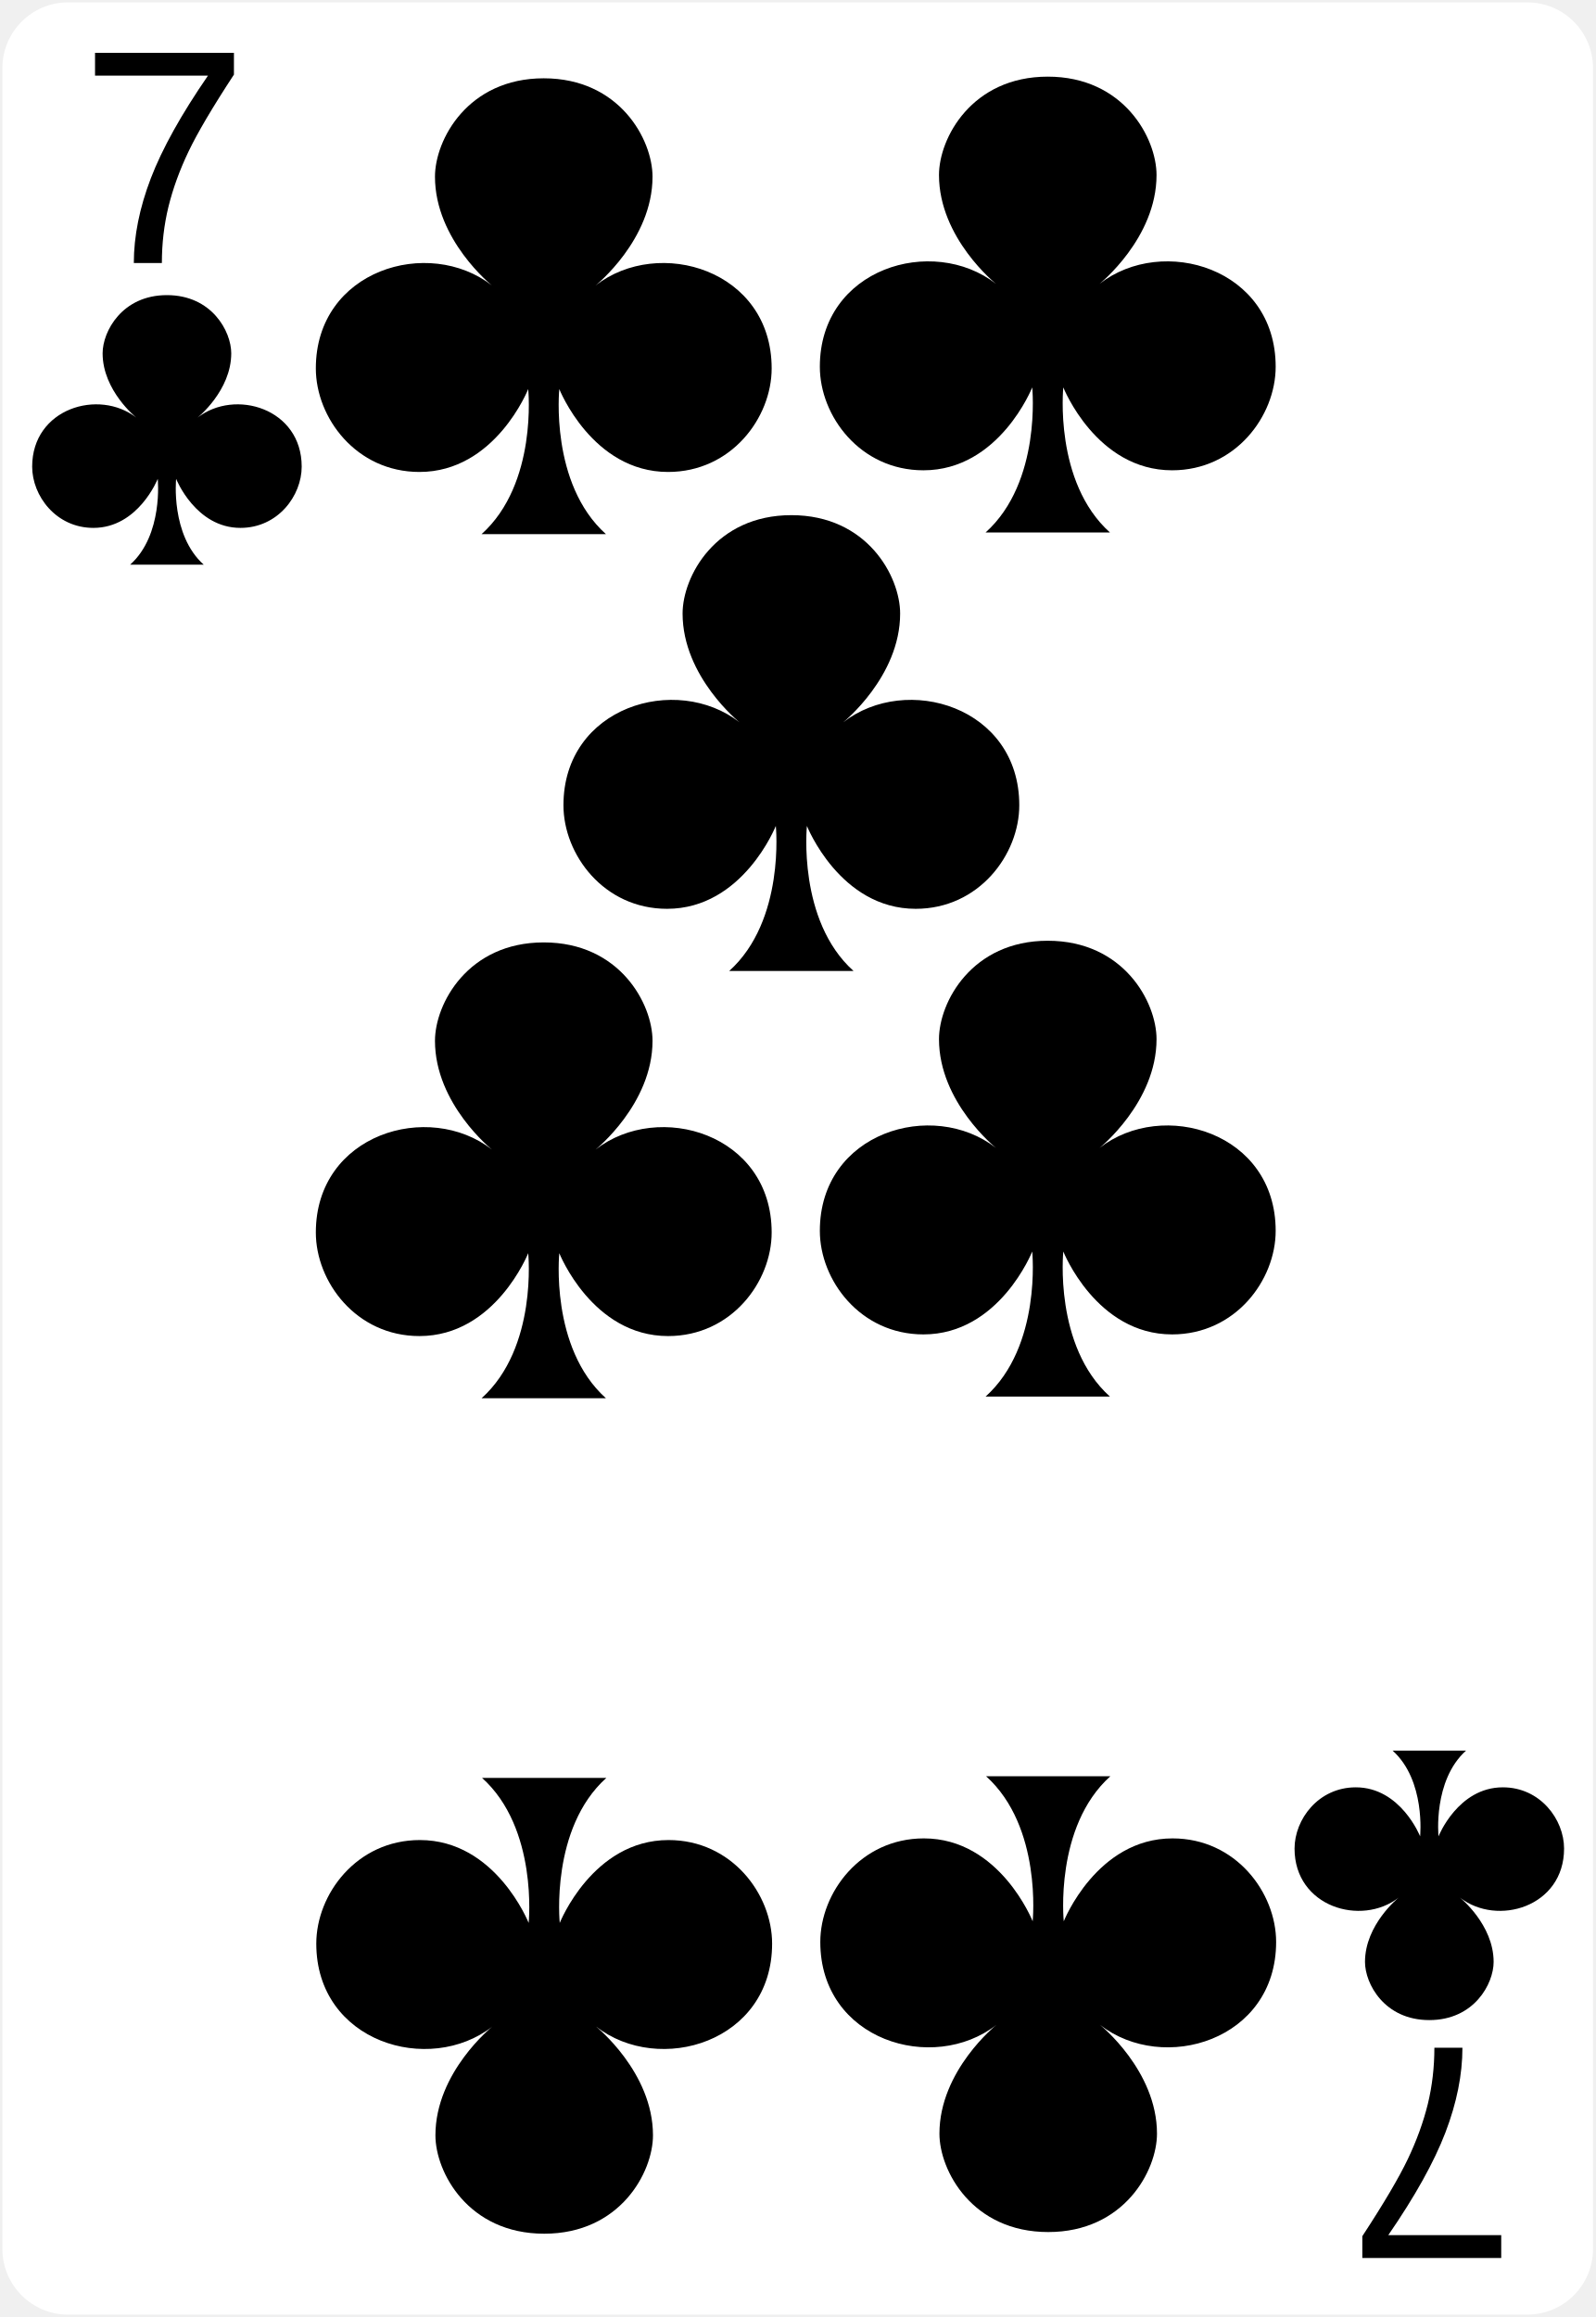
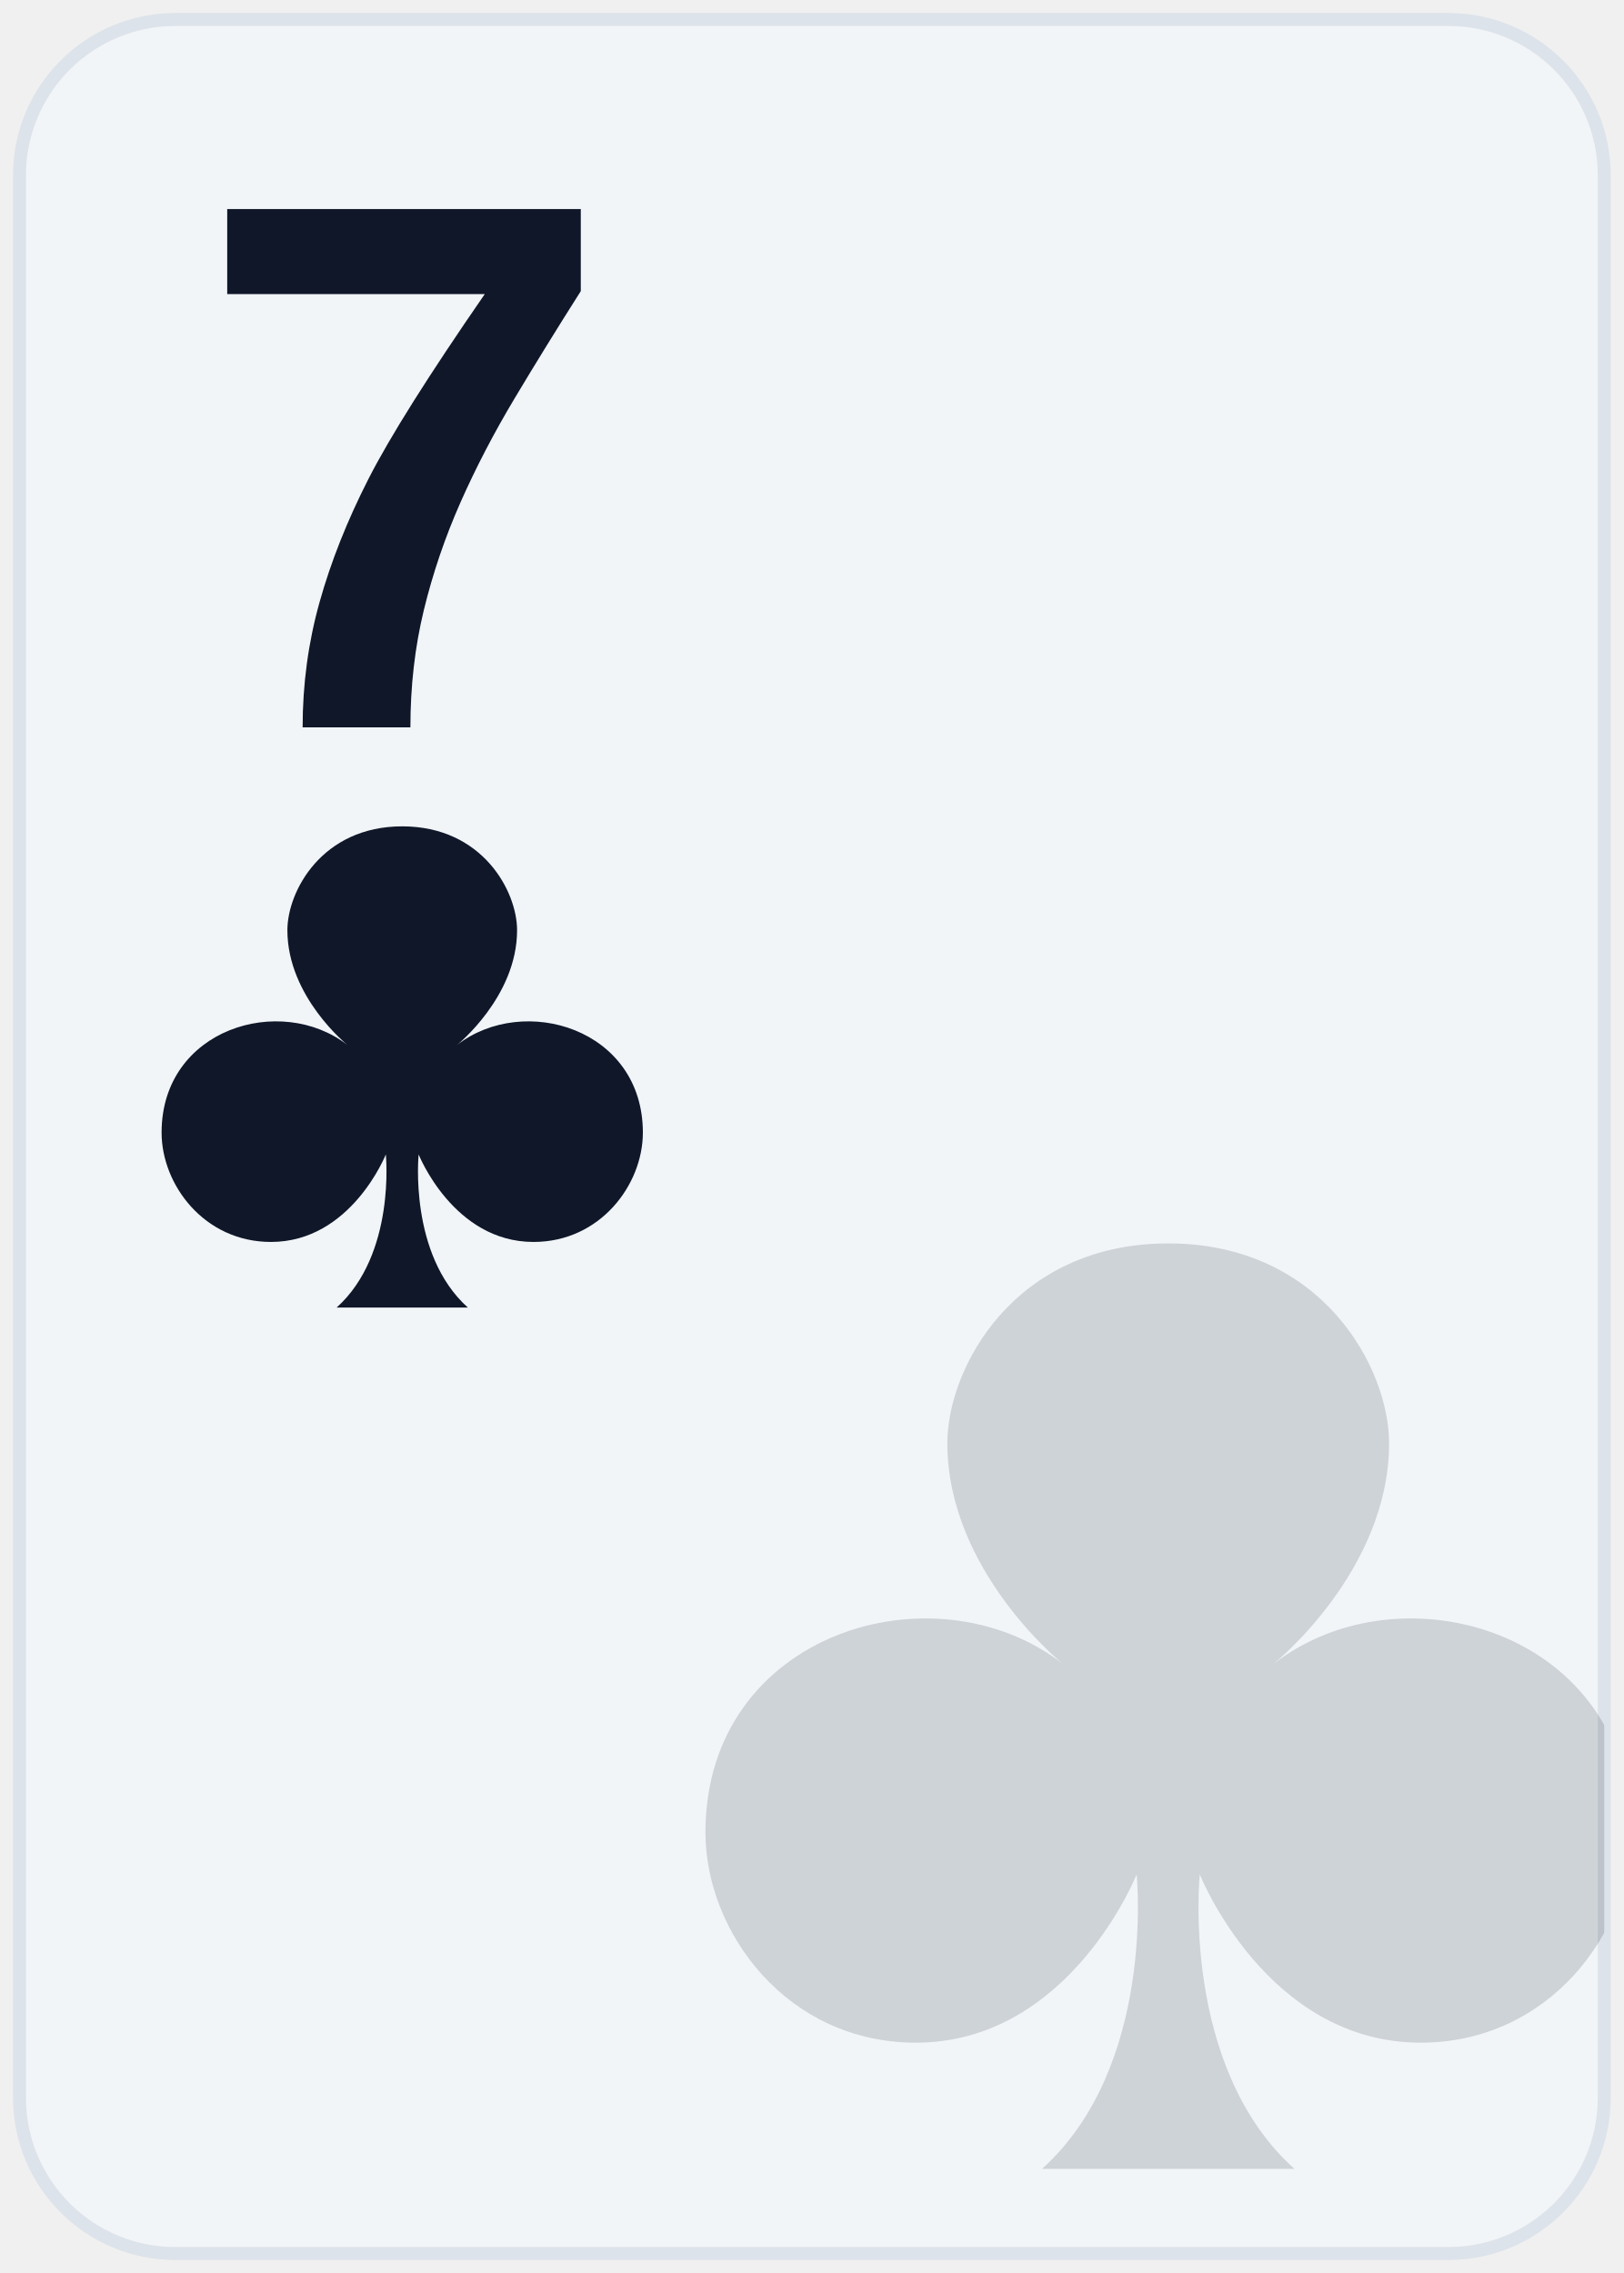
- <svg xmlns="http://www.w3.org/2000/svg" xmlns:xlink="http://www.w3.org/1999/xlink" width="167.087pt" height="242.667pt" viewBox="0 0 167.087 242.667" xml:space="preserve" id="svg2" version="1.1">
-   <defs id="defs41">
-     <radialGradient xlink:href="#linearGradient2984" id="radialGradient3760" cx="48.231" cy="18.138" fx="48.231" fy="18.138" r="9.5" gradientUnits="userSpaceOnUse" gradientTransform="matrix(-1.560526,0.01828294,-0.02684055,-2.290953,123.9838,58.80911)" />
-     <linearGradient id="linearGradient2984">
-       <stop style="stop-color:#000000;stop-opacity:1;" offset="0" id="stop2986" />
-       <stop style="stop-color:#000000;stop-opacity:0.656;" offset="1" id="stop2988" />
-     </linearGradient>
-     <radialGradient xlink:href="#linearGradient3784" id="radialGradient3792" cx="171.487" cy="511.223" fx="171.487" fy="511.223" r="81.903" gradientTransform="matrix(1.152989,-0.6739155,0.3948202,0.6754904,-233.6326,270.4008)" gradientUnits="userSpaceOnUse" />
-     <linearGradient id="linearGradient3784">
-       <stop style="stop-color:#ffffff;stop-opacity:0.534;" offset="0" id="stop3786" />
-       <stop style="stop-color:#000000;stop-opacity:0;" offset="1" id="stop3788" />
-     </linearGradient>
-     <radialGradient r="81.903" fy="511.223" fx="171.487" cy="511.223" cx="171.487" gradientTransform="matrix(1.152989,-0.6739155,0.3948202,0.6754904,-233.6326,270.4008)" gradientUnits="userSpaceOnUse" id="radialGradient3855" xlink:href="#linearGradient3784-4" />
-     <linearGradient id="linearGradient3784-4">
-       <stop style="stop-color:#ffffff;stop-opacity:0.519;" offset="0" id="stop3786-8" />
-       <stop style="stop-color:#000000;stop-opacity:0;" offset="1" id="stop3788-6" />
-     </linearGradient>
-     <radialGradient r="81.903" fy="461.841" fx="181.694" cy="461.841" cx="181.694" gradientTransform="matrix(1.152989,-0.6739155,0.3948202,0.6754904,-233.6326,270.4008)" gradientUnits="userSpaceOnUse" id="radialGradient3916" xlink:href="#linearGradient3784-3" />
-     <linearGradient id="linearGradient3784-3">
-       <stop style="stop-color:#ffffff;stop-opacity:0.702;" offset="0" id="stop3786-86" />
-       <stop style="stop-color:#000000;stop-opacity:0;" offset="1" id="stop3788-2" />
-     </linearGradient>
+ <svg xmlns="http://www.w3.org/2000/svg" width="250" height="350" viewBox="0 0 250 350">
+   <defs>
+     <clipPath id="cc_7C">
+       <rect x="3" y="3" width="244" height="344" rx="24" ry="24" />
+     </clipPath>
  </defs>
-   <g id="Layer_x0020_1" style="fill-rule:nonzero;clip-rule:nonzero;stroke:#000000;stroke-miterlimit:4;">
-     <path style="fill:#FFFFFF;stroke-width:0;" d="M166.837,235.548c0,3.777-3.087,6.869-6.871,6.869H7.111c-3.775,0-6.861-3.092-6.861-6.869V7.12C0.25,3.343,3.336,0.25,7.111,0.25h152.855    c3.784,0,6.871,3.093,6.871,6.87v228.428z" id="path5" />
-     <g style="stroke:none;" id="g7">
-       <g id="g9">
- 				
- 			</g>
-     </g>
-     <g id="g15">
- 			
- 		</g>
-     <g id="g19">
- 			
- 		</g>
-     <g style="stroke:none;" id="g23">
-       <g id="g25">
- 				
- 			</g>
-     </g>
-     <g style="stroke:none;" id="g31">
-       <g id="g33">
- 				
- 			</g>
-     </g>
+   <rect x="3" y="3" width="244" height="344" rx="24" ry="24" fill="#f2f5f8" stroke="#dde3ea" stroke-width="2" />
+   <g clip-path="url(#cc_7C)">
+     <path d="m 50.291,22.698 c 0,0 2.375,-1.9 2.375,-4.534 0,-1.542 -1.369,-4.102 -4.534,-4.102 -3.165,0 -4.534,2.561 -4.534,4.102 0,2.634 2.375,4.534 2.375,4.534 -2.638,-2.055 -7.341,-0.652 -7.341,3.455 0,2.056 1.68,4.318 4.318,4.318 3.165,0 4.534,-3.455 4.534,-3.455 0,0 0.402,3.938 -1.943,6.046 h 5.182 c -2.345,-2.107 -1.943,-6.046 -1.943,-6.046 0,0 1.369,3.455 4.534,3.455 2.639,0 4.318,-2.263 4.318,-4.318 0,-4.107 -4.703,-5.51 -7.341,-3.455 z" fill="#0f1729" opacity="0.16" transform="translate(180,266) scale(7.5) translate(-48.15,-24)" />
  </g>
-   <text xml:space="preserve" style="font-size:32px;font-style:normal;font-weight:normal;line-height:125%;letter-spacing:0px;word-spacing:0px;fill:#000000;fill-opacity:1;stroke:none;font-family:Bitstream Vera Sans" x="8.311" y="27.548" id="text3788">
-     <tspan id="tspan3790" x="8.311" y="27.548" style="font-style:normal;font-variant:normal;font-weight:normal;font-stretch:normal;font-family:Arial;-inkscape-font-specification:Arial">7</tspan>
-   </text>
-   <g transform="matrix(1.485651,0,0,1.485651,-54.02466,10.01807)" id="layer1-1-4">
-     <path id="cl-9" d="m 50.291,22.698 c 0,0 2.375,-1.9 2.375,-4.534 0,-1.542 -1.369,-4.102 -4.534,-4.102 -3.165,0 -4.534,2.561 -4.534,4.102 0,2.634 2.375,4.534 2.375,4.534 -2.638,-2.055 -7.341,-0.652 -7.341,3.455 0,2.056 1.68,4.318 4.318,4.318 3.165,0 4.534,-3.455 4.534,-3.455 0,0 0.402,3.938 -1.943,6.046 h 5.182 c -2.345,-2.107 -1.943,-6.046 -1.943,-6.046 0,0 1.369,3.455 4.534,3.455 2.639,0 4.318,-2.263 4.318,-4.318 0,-4.107 -4.703,-5.51 -7.341,-3.455 z" style="fill:#000000" />
-   </g>
-   <text xml:space="preserve" style="font-size:32px;font-style:normal;font-weight:normal;line-height:125%;letter-spacing:0px;word-spacing:0px;fill:#000000;fill-opacity:1;stroke:none;font-family:Bitstream Vera Sans" x="-158.864" y="-214.467" id="text3788-8" transform="scale(-1,-1)">
-     <tspan id="tspan3790-7" x="-158.864" y="-214.467" style="font-style:normal;font-variant:normal;font-weight:normal;font-stretch:normal;font-family:Arial;-inkscape-font-specification:Arial">7</tspan>
-   </text>
-   <g transform="matrix(-1.485651,0,0,-1.485651,221.1992,232.4618)" id="layer1-1-4-1">
-     <path id="cl-9-7" d="m 50.291,22.698 c 0,0 2.375,-1.9 2.375,-4.534 0,-1.542 -1.369,-4.102 -4.534,-4.102 -3.165,0 -4.534,2.561 -4.534,4.102 0,2.634 2.375,4.534 2.375,4.534 -2.638,-2.055 -7.341,-0.652 -7.341,3.455 0,2.056 1.68,4.318 4.318,4.318 3.165,0 4.534,-3.455 4.534,-3.455 0,0 0.402,3.938 -1.943,6.046 h 5.182 c -2.345,-2.107 -1.943,-6.046 -1.943,-6.046 0,0 1.369,3.455 4.534,3.455 2.639,0 4.318,-2.263 4.318,-4.318 0,-4.107 -4.703,-5.51 -7.341,-3.455 z" style="fill:#000000" />
-   </g>
-   <g transform="matrix(2.512578,0,0,2.512578,-63.98839,-27.13112)" id="layer1-1-4-8">
-     <path id="cl-9-8" d="m 50.291,22.698 c 0,0 2.375,-1.9 2.375,-4.534 0,-1.542 -1.369,-4.102 -4.534,-4.102 -3.165,0 -4.534,2.561 -4.534,4.102 0,2.634 2.375,4.534 2.375,4.534 -2.638,-2.055 -7.341,-0.652 -7.341,3.455 0,2.056 1.68,4.318 4.318,4.318 3.165,0 4.534,-3.455 4.534,-3.455 0,0 0.402,3.938 -1.943,6.046 h 5.182 c -2.345,-2.107 -1.943,-6.046 -1.943,-6.046 0,0 1.369,3.455 4.534,3.455 2.639,0 4.318,-2.263 4.318,-4.318 0,-4.107 -4.703,-5.51 -7.341,-3.455 z" style="fill:#000000" />
-   </g>
-   <g transform="matrix(-2.512578,0,0,-2.512578,177.9295,269.2751)" id="layer1-1-4-8-0">
-     <path id="cl-9-8-6" d="m 50.291,22.698 c 0,0 2.375,-1.9 2.375,-4.534 0,-1.542 -1.369,-4.102 -4.534,-4.102 -3.165,0 -4.534,2.561 -4.534,4.102 0,2.634 2.375,4.534 2.375,4.534 -2.638,-2.055 -7.341,-0.652 -7.341,3.455 0,2.056 1.68,4.318 4.318,4.318 3.165,0 4.534,-3.455 4.534,-3.455 0,0 0.402,3.938 -1.943,6.046 h 5.182 c -2.345,-2.107 -1.943,-6.046 -1.943,-6.046 0,0 1.369,3.455 4.534,3.455 2.639,0 4.318,-2.263 4.318,-4.318 0,-4.107 -4.703,-5.51 -7.341,-3.455 z" style="fill:#000000" />
-   </g>
-   <g transform="matrix(2.512578,0,0,2.512578,-63.98839,63.36968)" id="layer1-1-4-8-2">
-     <path id="cl-9-8-0" d="m 50.291,22.698 c 0,0 2.375,-1.9 2.375,-4.534 0,-1.542 -1.369,-4.102 -4.534,-4.102 -3.165,0 -4.534,2.561 -4.534,4.102 0,2.634 2.375,4.534 2.375,4.534 -2.638,-2.055 -7.341,-0.652 -7.341,3.455 0,2.056 1.68,4.318 4.318,4.318 3.165,0 4.534,-3.455 4.534,-3.455 0,0 0.402,3.938 -1.943,6.046 h 5.182 c -2.345,-2.107 -1.943,-6.046 -1.943,-6.046 0,0 1.369,3.455 4.534,3.455 2.639,0 4.318,-2.263 4.318,-4.318 0,-4.107 -4.703,-5.51 -7.341,-3.455 z" style="fill:#000000" />
-   </g>
-   <g transform="matrix(2.512578,0,0,2.512578,-11.20333,-27.30484)" id="layer1-1-4-8-8">
-     <path id="cl-9-8-9" d="m 50.291,22.698 c 0,0 2.375,-1.9 2.375,-4.534 0,-1.542 -1.369,-4.102 -4.534,-4.102 -3.165,0 -4.534,2.561 -4.534,4.102 0,2.634 2.375,4.534 2.375,4.534 -2.638,-2.055 -7.341,-0.652 -7.341,3.455 0,2.056 1.68,4.318 4.318,4.318 3.165,0 4.534,-3.455 4.534,-3.455 0,0 0.402,3.938 -1.943,6.046 h 5.182 c -2.345,-2.107 -1.943,-6.046 -1.943,-6.046 0,0 1.369,3.455 4.534,3.455 2.639,0 4.318,-2.263 4.318,-4.318 0,-4.107 -4.703,-5.51 -7.341,-3.455 z" style="fill:#000000" />
-   </g>
-   <g transform="matrix(-2.512578,0,0,-2.512578,230.7146,269.1014)" id="layer1-1-4-8-0-2">
-     <path id="cl-9-8-6-6" d="m 50.291,22.698 c 0,0 2.375,-1.9 2.375,-4.534 0,-1.542 -1.369,-4.102 -4.534,-4.102 -3.165,0 -4.534,2.561 -4.534,4.102 0,2.634 2.375,4.534 2.375,4.534 -2.638,-2.055 -7.341,-0.652 -7.341,3.455 0,2.056 1.68,4.318 4.318,4.318 3.165,0 4.534,-3.455 4.534,-3.455 0,0 0.402,3.938 -1.943,6.046 h 5.182 c -2.345,-2.107 -1.943,-6.046 -1.943,-6.046 0,0 1.369,3.455 4.534,3.455 2.639,0 4.318,-2.263 4.318,-4.318 0,-4.107 -4.703,-5.51 -7.341,-3.455 z" style="fill:#000000" />
-   </g>
-   <g transform="matrix(2.512578,0,0,2.512578,-11.20333,63.19596)" id="layer1-1-4-8-2-6">
-     <path id="cl-9-8-0-4" d="m 50.291,22.698 c 0,0 2.375,-1.9 2.375,-4.534 0,-1.542 -1.369,-4.102 -4.534,-4.102 -3.165,0 -4.534,2.561 -4.534,4.102 0,2.634 2.375,4.534 2.375,4.534 -2.638,-2.055 -7.341,-0.652 -7.341,3.455 0,2.056 1.68,4.318 4.318,4.318 3.165,0 4.534,-3.455 4.534,-3.455 0,0 0.402,3.938 -1.943,6.046 h 5.182 c -2.345,-2.107 -1.943,-6.046 -1.943,-6.046 0,0 1.369,3.455 4.534,3.455 2.639,0 4.318,-2.263 4.318,-4.318 0,-4.107 -4.703,-5.51 -7.341,-3.455 z" style="fill:#000000" />
-   </g>
-   <g transform="matrix(2.512578,0,0,2.512578,-38.0557,18.62236)" id="layer1-1-4-8-6">
-     <path id="cl-9-8-8" d="m 50.291,22.698 c 0,0 2.375,-1.9 2.375,-4.534 0,-1.542 -1.369,-4.102 -4.534,-4.102 -3.165,0 -4.534,2.561 -4.534,4.102 0,2.634 2.375,4.534 2.375,4.534 -2.638,-2.055 -7.341,-0.652 -7.341,3.455 0,2.056 1.68,4.318 4.318,4.318 3.165,0 4.534,-3.455 4.534,-3.455 0,0 0.402,3.938 -1.943,6.046 h 5.182 c -2.345,-2.107 -1.943,-6.046 -1.943,-6.046 0,0 1.369,3.455 4.534,3.455 2.639,0 4.318,-2.263 4.318,-4.318 0,-4.107 -4.703,-5.51 -7.341,-3.455 z" style="fill:#000000" />
-   </g>
+   <text x="30" y="112" text-anchor="start" font-family="'Space Grotesk', Arial, sans-serif" font-weight="700" font-size="116" letter-spacing="0" fill="#0f1729">7</text>
+   <path d="m 50.291,22.698 c 0,0 2.375,-1.9 2.375,-4.534 0,-1.542 -1.369,-4.102 -4.534,-4.102 -3.165,0 -4.534,2.561 -4.534,4.102 0,2.634 2.375,4.534 2.375,4.534 -2.638,-2.055 -7.341,-0.652 -7.341,3.455 0,2.056 1.68,4.318 4.318,4.318 3.165,0 4.534,-3.455 4.534,-3.455 0,0 0.402,3.938 -1.943,6.046 h 5.182 c -2.345,-2.107 -1.943,-6.046 -1.943,-6.046 0,0 1.369,3.455 4.534,3.455 2.639,0 4.318,-2.263 4.318,-4.318 0,-4.107 -4.703,-5.51 -7.341,-3.455 z" fill="#0f1729" transform="translate(62,166) scale(3.9) translate(-48.15,-24)" />
</svg>
